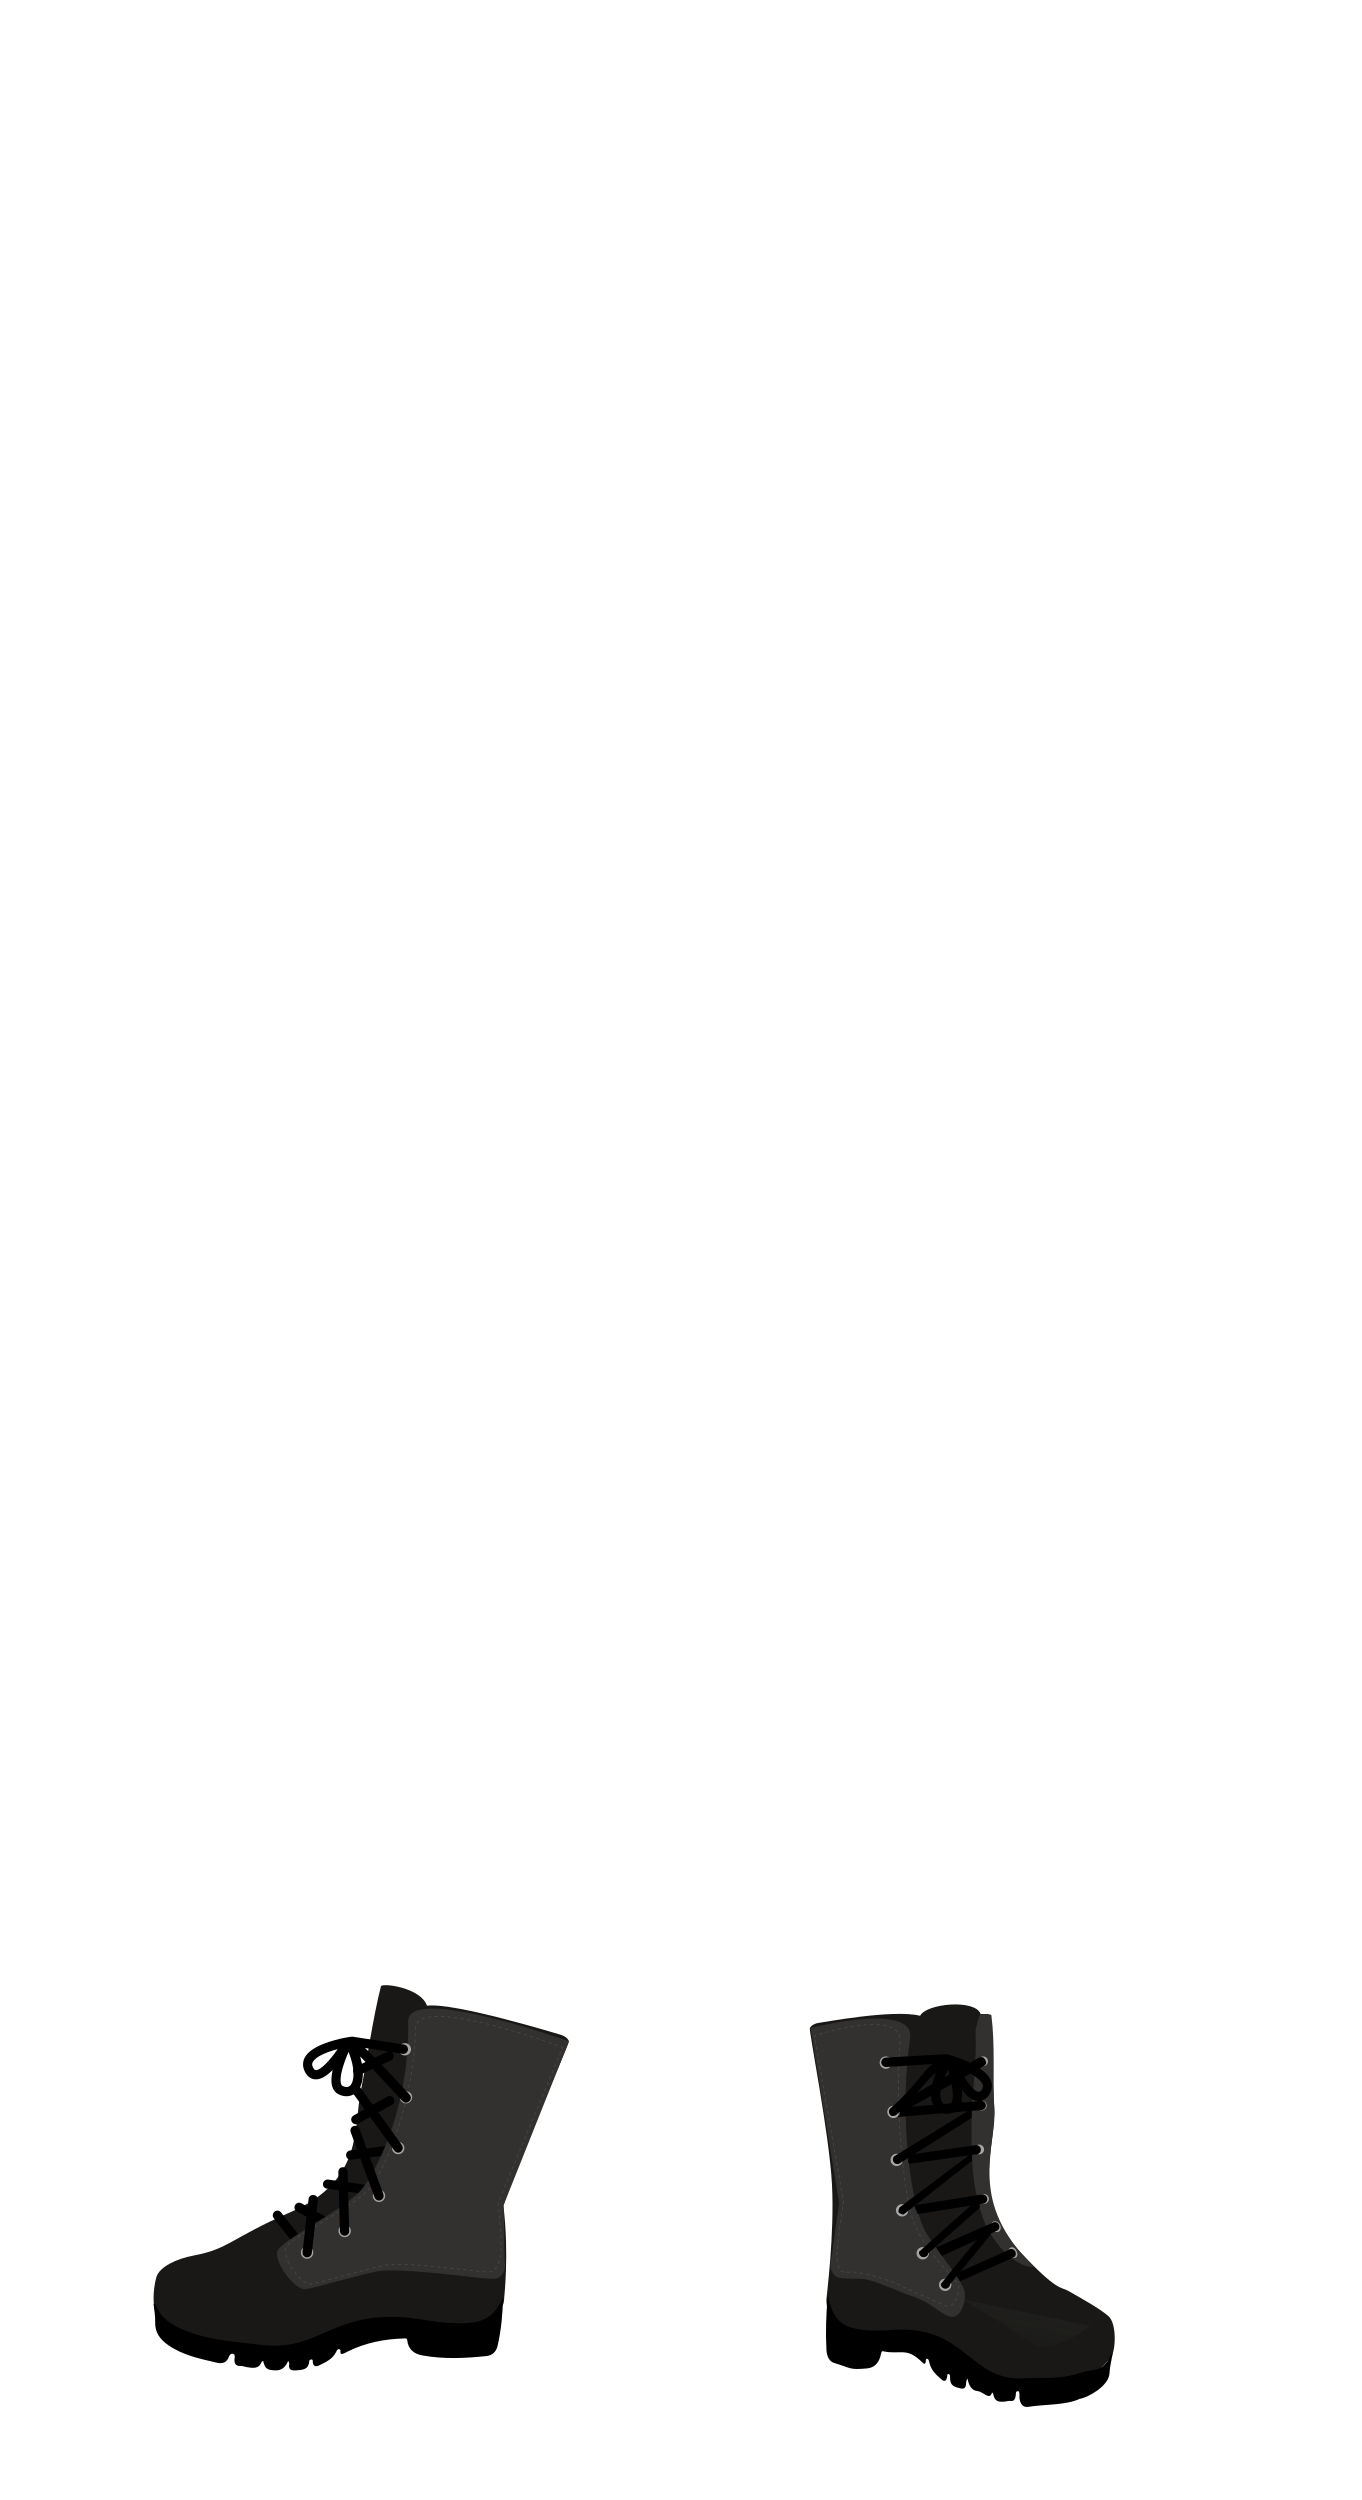
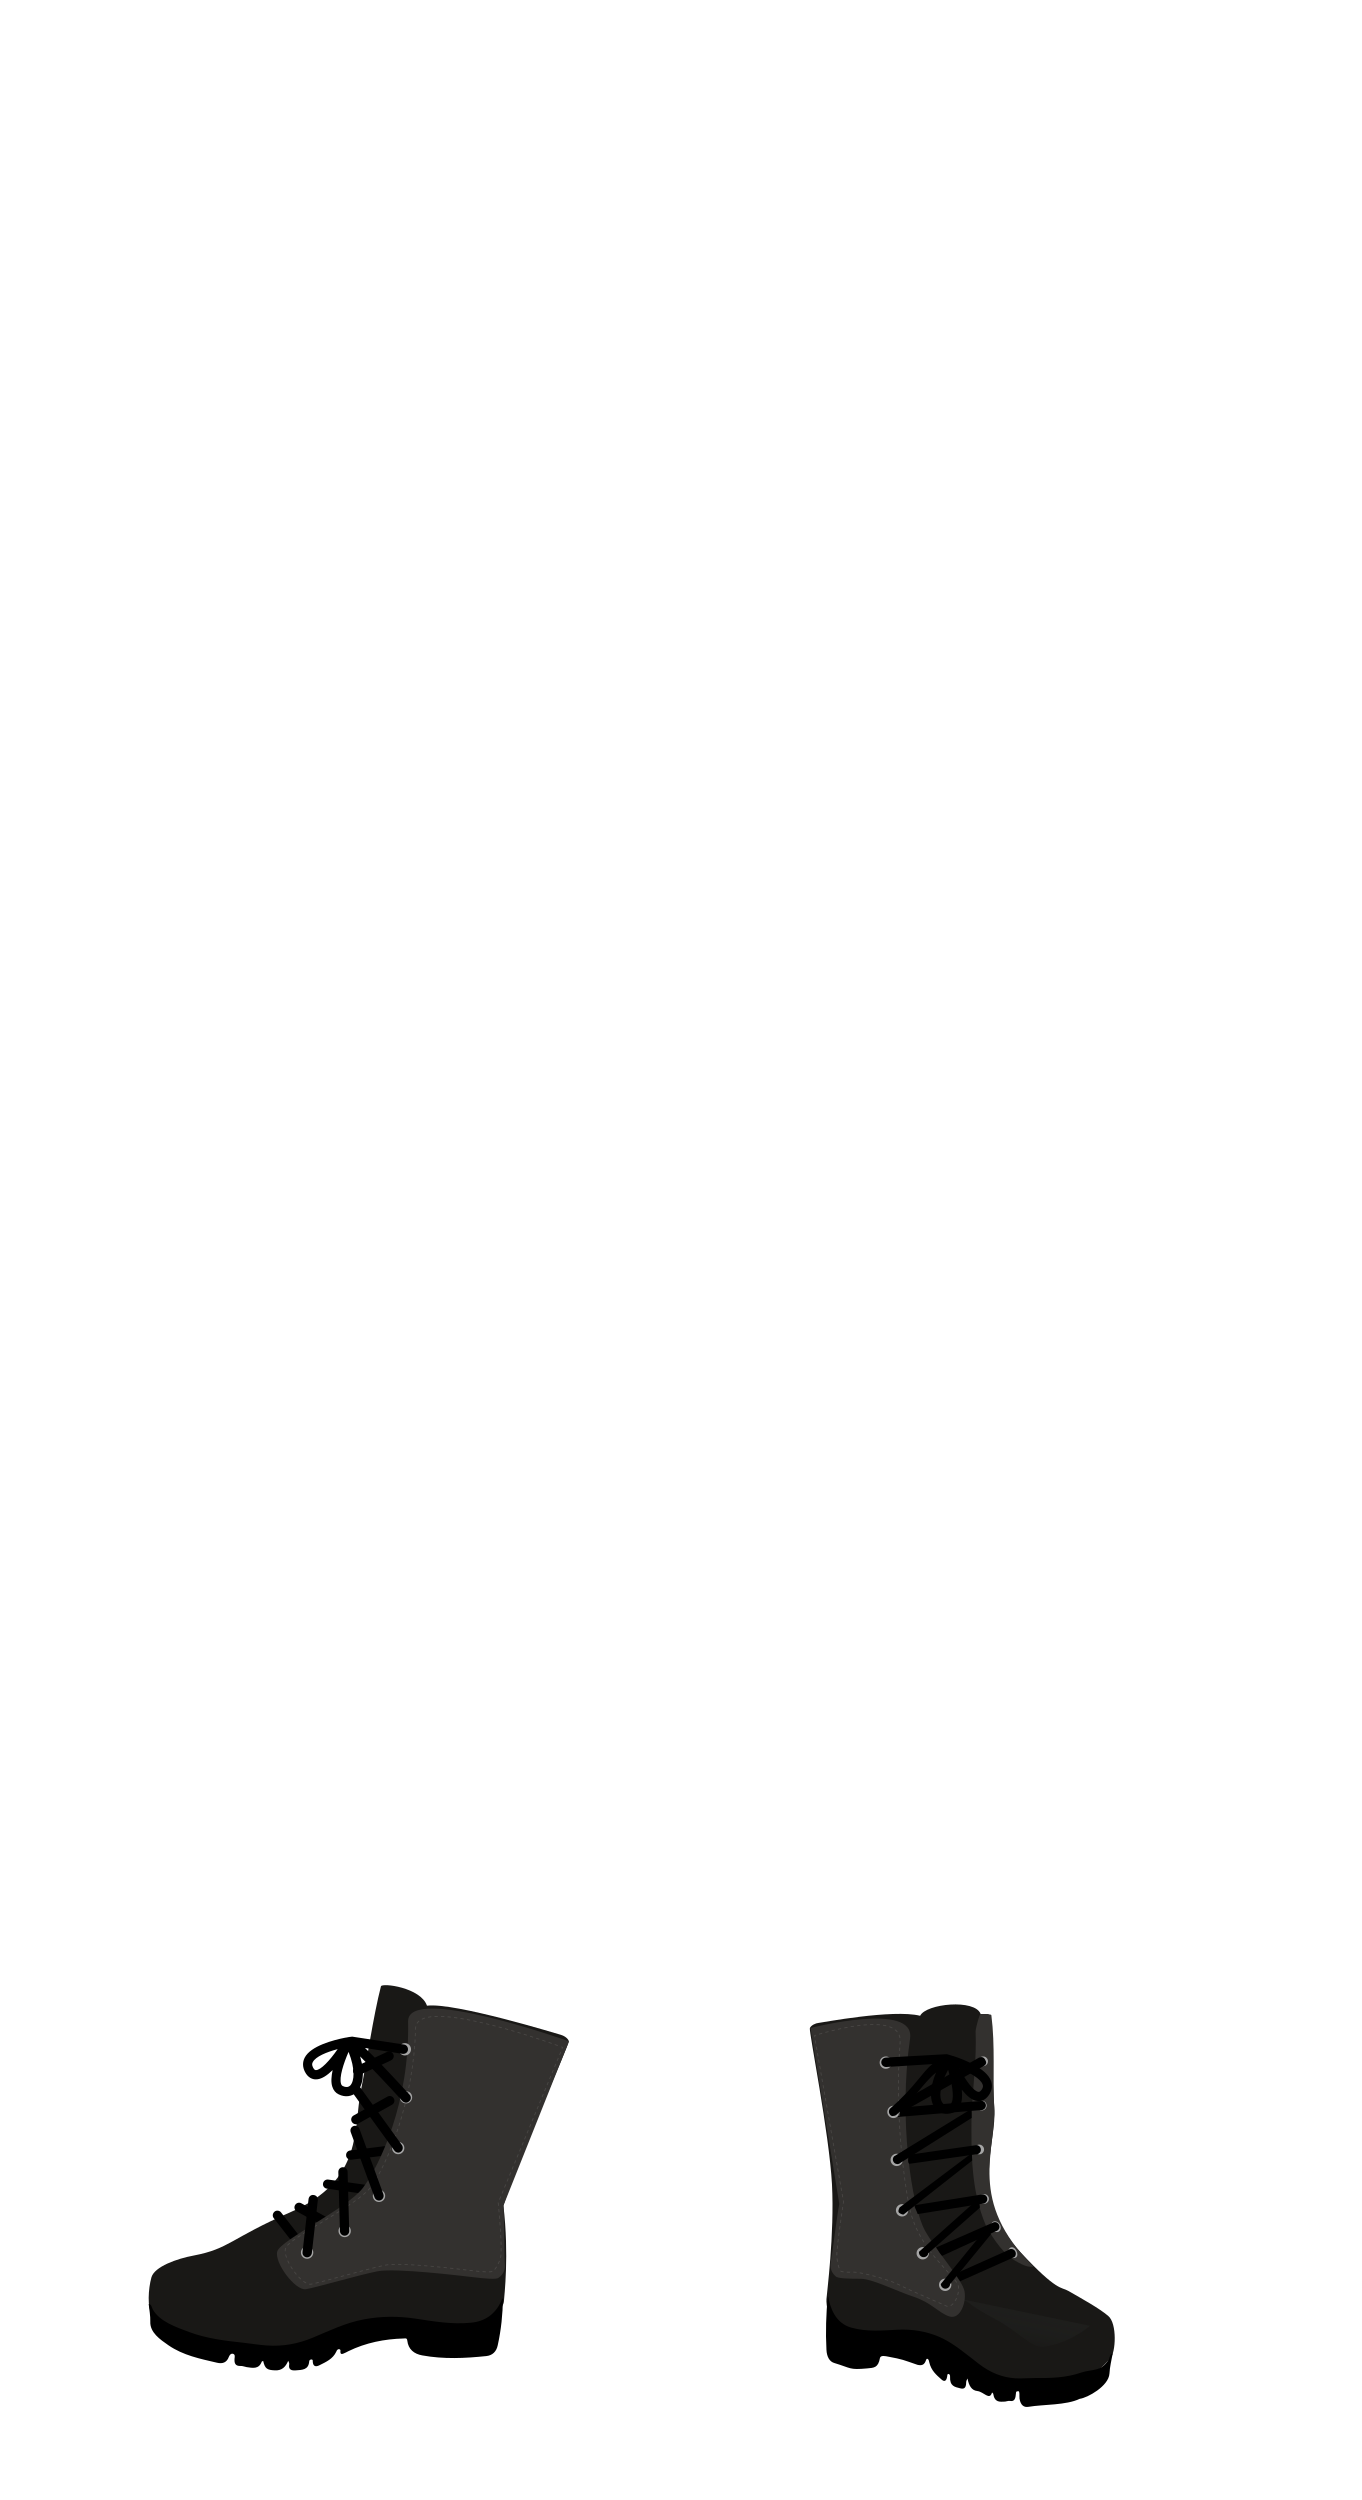
<svg xmlns="http://www.w3.org/2000/svg" version="1.1" id="Layer_1" x="0px" y="0px" viewBox="0 0 837.3 1537" style="enable-background:new 0 0 837.3 1537;" xml:space="preserve">
  <style type="text/css">
	.st0{fill:none;}
	.st1{fill:#191816;}
	.st2{fill:#33312F;}
	.st3{fill:#A5A5A5;}
	.st4{fill:none;stroke:#494745;stroke-width:0.5;stroke-miterlimit:10;}
	.st5{fill:none;stroke:#494745;stroke-width:0.5;stroke-miterlimit:10;stroke-dasharray:2.006,2.006;}
	.st6{fill:none;stroke:#494745;stroke-width:0.5;stroke-miterlimit:10;stroke-dasharray:1.999,1.999;}
- 	.st7{opacity:0.36;fill-rule:evenodd;clip-rule:evenodd;fill:url(#SVGID_1_);}
+ 	.st7{opacity:0.36;fill-rule:evenodd;clip-rule:evenodd;fill:url(#SVGID_1_);enable-background:new    ;}
</style>
  <g id="Layer_2_00000042013076867634523310000015404559523770097321_">
    <g id="base">
      <rect class="st0" width="837.3" height="1537" />
    </g>
  </g>
  <g>
-     <path class="st1" d="M96.1,1400.1c-2,7.1-2.6,18.9,0.3,22.4s20.1,20.5,64.5,21.1c44.4,0.7,41.5-19,79-17.1s41.2,5.8,52.5,3.3   c11.4-2.5,17.2-11.6,17.4-14.9c0.2-3.3,3.3-28.3-0.3-58.9c10.6-33.5,40.6-99.2,40.2-101.1c-0.5-1.9-3.3-3.5-4.9-3.9   s-65.1-20-82.3-17.9c-3.8-11.2-27.7-14.2-28.3-11.9c-4.7,18.2-8.7,46.2-12.3,63.9c-4.7,23.1,1.8,55.3-43,74.8   c-37.5,16.4-37.8,22.6-59.8,26.8C108.8,1388.6,98,1393.5,96.1,1400.1z" />
+     <path class="st1" d="M93.1,1400.1c-2,7.1-2.6,18.9,0.3,22.4s23.1,20.5,67.5,21.1c44.4,0.7,41.5-19,79-17.1s41.2,5.8,52.5,3.3   c11.4-2.5,17.2-11.6,17.4-14.9c0.2-3.3,3.3-28.3-0.3-58.9c10.6-33.5,40.6-99.2,40.2-101.1c-0.5-1.9-3.3-3.5-4.9-3.9   s-65.1-20-82.3-17.9c-3.8-11.2-27.7-14.2-28.3-11.9c-4.7,18.2-8.7,46.2-12.3,63.9c-4.7,23.1,1.8,55.3-43,74.8   c-37.5,16.4-37.8,22.6-59.8,26.8C108.8,1388.6,95,1393.5,93.1,1400.1z" />
    <g>
      <path d="M205.1,1371.7c-0.4,0-0.8-0.1-1.2-0.3l-21.4-11.8c-1.4-0.8-1.9-2.5-1.1-3.9c0.8-1.4,2.5-1.9,3.9-1.1l21.4,11.8    c1.4,0.8,1.9,2.5,1.1,3.9C207.3,1371.2,206.2,1371.7,205.1,1371.7z" />
    </g>
    <g>
      <path d="M184.4,1382.8c-0.8-0.1-1.5-0.4-2.1-1.1l-14-18c-1-1.2-0.7-3,0.5-4s3.1-0.7,4,0.5l14,18c1,1.2,0.7,3-0.5,4    C185.8,1382.6,185.1,1382.8,184.4,1382.8z" />
    </g>
    <g>
      <path d="M218.6,1306c-0.9-0.1-1.8-0.6-2.3-1.5c-0.8-1.4-0.3-3.1,1.1-3.9l20.8-11.6c1.4-0.8,3.1-0.3,3.9,1.1    c0.8,1.4,0.3,3.1-1.1,3.9l-20.8,11.6C219.7,1305.9,219.1,1306,218.6,1306z" />
    </g>
-     <path d="M94.4,1416.4c1.9,0.4,1.8,2.2,2.5,3.4c4.3,7.6,11.6,11,19.3,13.9c10.7,4,22,5.4,33.3,6.6c4.9,0.5,9.7,1.4,14.6,1.7   c9.8,0.7,19.1-1,28.2-4.8c10.3-4.3,20.5-9.3,31.7-11.3c10.2-1.9,20.4-2,30.8-0.5c11.4,1.7,23,3.8,34.7,2.6   c8.8-0.8,15-5.3,18.7-13.3c0.3-0.6,0.3-1.4,1-1.7c-0.1,9.7-1.1,19.4-3.2,28.9c-0.8,3.9-3.3,6.2-6.9,6.6c-13.2,1.4-26.4,2-39.5-0.4   c-5-0.9-8.6-3.7-9.2-9.1c-0.2-1.8-1.3-1.3-2.2-1.3c-11.8,0.3-23.3,2.6-34,7.8c-1,0.5-2,1.1-3.1,1.5c-0.8,0.3-1.6,0.5-1.8-0.7   c-0.2-0.7,0.5-1.7-0.7-2c-1.2-0.2-1.6,0.9-1.9,1.6c-2.1,4.4-6.2,6.2-10.2,8.2c-1.9,1-3.9,1.2-4.2-1.9c-0.1-0.6,0.3-1.5-0.8-1.6   c-0.8,0-1.4,0.5-1.4,1.2c-0.4,5.3-4.4,5.2-8.2,5.5c-2.6,0.2-4.7-0.3-4.1-3.7c0.1-0.6-0.1-1.2-0.6-2.2c-1.6,3.8-3.9,6.1-8.1,5.9   c-4.9-0.2-6.2-1-7.3-5.8c-0.3,0.2-0.8,0.2-0.9,0.5c-1.8,4.8-5.7,3.8-9.3,3.3c-1.2-0.2-2.5-0.8-3.7-0.7c-3.4,0.1-3.9-1.8-3.7-4.6   c0.1-1,0.5-2.5-1-2.9c-1.3-0.3-2.1,0.9-2.5,1.9c-1.3,3.6-4,4.4-7.3,3.6c-10.3-2.4-20.8-4.5-29.8-10.7c-5.2-3.6-8.5-7.9-8.2-14.6   C95.5,1423.8,94.8,1420.1,94.4,1416.4z" />
+     <path d="M91.4,1416.4c1.9,0.4,1.8,2.2,2.5,3.4c4.3,7.6,14.6,11,22.3,13.9c10.7,4,22,5.4,33.3,6.6c4.9,0.5,9.7,1.4,14.6,1.7   c9.8,0.7,19.1-1,28.2-4.8c10.3-4.3,20.5-9.3,31.7-11.3c10.2-1.9,20.4-2,30.8-0.5c11.4,1.7,23,3.8,34.7,2.6   c8.8-0.8,15-5.3,18.7-13.3c0.3-0.6,0.3-1.4,1-1.7c-0.1,9.7-1.1,19.4-3.2,28.9c-0.8,3.9-3.3,6.2-6.9,6.6c-13.2,1.4-26.4,2-39.5-0.4   c-5-0.9-8.6-3.7-9.2-9.1c-0.2-1.8-1.3-1.3-2.2-1.3c-11.8,0.3-23.3,2.6-34,7.8c-1,0.5-2,1.1-3.1,1.5c-0.8,0.3-1.6,0.5-1.8-0.7   c-0.2-0.7,0.5-1.7-0.7-2c-1.2-0.2-1.6,0.9-1.9,1.6c-2.1,4.4-6.2,6.2-10.2,8.2c-1.9,1-3.9,1.2-4.2-1.9c-0.1-0.6,0.3-1.5-0.8-1.6   c-0.8,0-1.4,0.5-1.4,1.2c-0.4,5.3-4.4,5.2-8.2,5.5c-2.6,0.2-4.7-0.3-4.1-3.7c0.1-0.6-0.1-1.2-0.6-2.2c-1.6,3.8-3.9,6.1-8.1,5.9   c-4.9-0.2-6.2-1-7.3-5.8c-0.3,0.2-0.8,0.2-0.9,0.5c-1.8,4.8-5.7,3.8-9.3,3.3c-1.2-0.2-2.5-0.8-3.7-0.7c-3.4,0.1-3.9-1.8-3.7-4.6   c0.1-1,0.5-2.5-1-2.9c-1.3-0.3-2.1,0.9-2.5,1.9c-1.3,3.6-4,4.4-7.3,3.6c-10.3-2.4-20.8-4.5-29.8-10.7c-5.2-3.6-11.5-7.9-11.2-14.6   C92.5,1423.8,91.8,1420.1,91.4,1416.4z" />
    <g>
      <path d="M224,1348.8c-0.1,0-0.1,0-0.2,0l-22.8-3.2c-1.6-0.2-2.7-1.7-2.4-3.2c0.2-1.6,1.7-2.6,3.2-2.4l22.8,3.2    c1.6,0.2,2.7,1.7,2.4,3.2C226.8,1347.8,225.5,1348.9,224,1348.8z" />
    </g>
    <g>
      <path d="M219.7,1276c-1-0.1-1.9-0.7-2.4-1.7c-0.7-1.4,0-3.1,1.4-3.8l19.3-9c1.4-0.7,3.1,0,3.8,1.4s0,3.1-1.4,3.8l-19.3,9    C220.6,1276,220.1,1276,219.7,1276z" />
    </g>
    <g>
      <path d="M215.4,1327.8c-1.3-0.1-2.5-1.1-2.6-2.5c-0.2-1.6,0.9-3,2.5-3.2l20.8-2.6c1.6-0.2,3,0.9,3.2,2.5s-0.9,3-2.5,3.2l-20.8,2.6    C215.7,1327.8,215.6,1327.8,215.4,1327.8z" />
    </g>
    <path class="st2" d="M306.7,1400.2c-1,1.5-8.9,0.6-15.9-0.2c-7-0.8-47.6-5.8-58.8-3.6s-37.4,9.9-43.9,11s-19.7-16.4-17.6-23.3   c2-6.9,43.3-26.5,52.7-39.1c10.1-13.6,28.8-52.3,27.7-102.2c-0.5-23.3,98.9,12.2,98.9,12.2l-40.3,101c0.6,7.4,0.5,32,0.9,36.5   C310.8,1397.8,306.7,1400.2,306.7,1400.2z" />
    <circle class="st3" cx="188.8" cy="1384.9" r="3.8" />
    <circle class="st3" cx="211.9" cy="1371.6" r="3.8" />
    <circle class="st3" cx="233" cy="1350" r="3.8" />
    <circle class="st3" cx="244.8" cy="1320.6" r="3.8" />
    <circle class="st3" cx="249.6" cy="1289.4" r="3.8" />
    <circle class="st3" cx="248.9" cy="1259.9" r="3.8" />
    <g>
      <g>
        <path class="st4" d="M345,1258.4c0.6,0.2,0.9,0.3,0.9,0.3l-0.4,0.9" />
        <path class="st5" d="M344.8,1261.5l-38.5,92.7c0,0,2.9,29.2,1.4,34c-1.4,4.8-4.1,7.8-4.1,7.8c-0.9,1.4-8,0.6-14.3-0.1     s-42.9-5.4-53-3.2c-10.1,2.2-39.1,10.5-45,11.6c-5.9,1-17.6-15.5-15.8-22s44.5-26.3,53-38.3c9.1-13,25.9-51.4,27-96.9     c0.5-20,75.6,6.2,88.5,10.9" />
      </g>
    </g>
    <g>
      <path d="M232.8,1352.9c-1.1-0.1-2.1-0.8-2.5-1.9l-14.7-40.2c-0.5-1.5,0.2-3.1,1.7-3.7c1.5-0.5,3.1,0.2,3.7,1.7l14.7,40.2    c0.5,1.5-0.2,3.1-1.7,3.7C233.6,1352.9,233.2,1352.9,232.8,1352.9z" />
    </g>
    <g>
      <path d="M211.7,1374.5c-1.5-0.1-2.6-1.3-2.7-2.8l-1-36.4c0-1.6,1.2-2.9,2.8-2.9s2.9,1.2,2.9,2.8l1,36.4c0,1.6-1.2,2.9-2.8,2.9    C211.9,1374.5,211.8,1374.5,211.7,1374.5z" />
    </g>
    <g>
      <path d="M188.6,1387.8h-0.1c-1.6-0.2-2.7-1.6-2.5-3.2l3.7-32.6c0.2-1.6,1.5-2.8,3.2-2.5c1.6,0.2,2.7,1.6,2.5,3.2l-3.7,32.6    C191.4,1386.8,190.1,1387.9,188.6,1387.8z" />
    </g>
    <g>
      <path d="M249.4,1292.7c-0.7-0.1-1.4-0.4-1.9-0.9c-9.3-10.2-19.4-20.9-26.1-27.5c3.3,11.1,1.4,18.4-2.1,21.9    c-2.9,2.8-7.1,3.4-11.1,1.4c-1.9-0.9-3.2-2.5-3.9-4.7c-0.9-2.7-0.6-6.4,0.2-10.2c-3.4,3.3-7,5.8-10.4,5.7c-1.9,0-4.7-0.9-6.6-4.6    c-1.5-2.9-1.6-5.9-0.2-8.7c3.7-7.3,17.8-10.9,24.8-12.3c0,0,0-0.1,0.1-0.1l0.1,0.1c1.8-0.4,3.2-0.6,3.7-0.6l0.4-0.1l32,4.9    c1.6,0.2,2.6,1.7,2.4,3.3c-0.2,1.6-1.7,2.6-3.3,2.4l-23.1-3.6c5.4,5.1,13.8,13.9,27.4,28.7c1.1,1.2,1,3-0.2,4    C250.9,1292.5,250.1,1292.8,249.4,1292.7z M214.3,1261.5c-3.1,7.1-5.9,15.7-4.6,19.7c0.3,0.9,0.7,1.1,1,1.3    c1.9,0.9,3.4,0.8,4.6-0.3C217.9,1279.5,218.5,1272.1,214.3,1261.5z M207.6,1259.8c-6.8,1.8-13.6,4.6-15.3,8    c-0.4,0.7-0.7,1.7,0.2,3.4c0.8,1.5,1.4,1.5,1.7,1.5C197.1,1272.8,202.7,1266.9,207.6,1259.8z" />
    </g>
    <g>
      <path d="M244.6,1323.4c-0.8-0.1-1.6-0.5-2.1-1.2l-26.1-36.1c-0.9-1.3-0.6-3.1,0.6-4c1.3-0.9,3.1-0.6,4,0.6l26.1,36.1    c0.9,1.3,0.6,3.1-0.6,4C245.9,1323.3,245.2,1323.5,244.6,1323.4z" />
    </g>
  </g>
  <g>
-     <path class="st1" d="M681.3,1423.8c5.7,4.7,4.6,22.8,1.4,25.9c-3.3,3.1-11.2,19.4-55.4,14.6c-48.1-5.2-28.5-22.2-55.2-26   c-37.2-5.4-41.4-2-52.4-5.9c-11-3.9-11.8-15.6-11.6-18.9c0.2-3.3,5-39.8,3.4-70.6c-1.7-31.4-14.3-94.2-13.6-96   c0.7-1.8,3.7-3.1,5.3-3.2s45.7-8.6,62.5-4.4c3.6-7.5,33.8-10.5,37.2-1.1c4.7,0,4.9-0.1,5,0.6c2.4,18.6,2,38.6,3.4,56.6   c1.8,23.5-16.2,54.9,16.3,89.5c22.5,24.1,24.8,21,29.1,23.5C665.6,1413.5,675.6,1419,681.3,1423.8z" />
+     <path class="st1" d="M681.3,1423.8c5.7,4.7,4.6,22.8,1.4,25.9c-3.3,3.1-11.2,19.4-55.4,14.6c-48.1-5.2-28.5-22.2-55.2-26   c-37.2-5.4-41.4-2-52.4-5.9s-11.8-15.6-11.6-18.9c0.2-3.3,5-39.8,3.4-70.6c-1.7-31.4-14.3-94.2-13.6-96c0.7-1.8,3.7-3.1,5.3-3.2   s45.7-8.6,62.5-4.4c3.6-7.5,33.8-10.5,37.2-1.1c4.7,0,4.9-0.1,5,0.6c2.4,18.6,2,38.6,3.4,56.6c1.8,23.5-16.2,54.9,16.3,89.5   c22.5,24.1,24.8,21,29.1,23.5C665.6,1413.5,675.6,1419,681.3,1423.8z" />
    <path class="st2" d="M599.8,1248.8c0.7,18-1.7,33.7-2.5,51.8c-0.2,23-0.4,46,8.8,67.6c1.9,3.8,9.3,16.4,17.2,21.2   c8.3,5,9.7,4.1,12.2,4.2c-41-40.3-23.1-71.1-24.3-98.1c-0.9-18,0.7-37.9-1.7-56.5c-0.1-0.7-2-0.7-6.7-0.7   C602.5,1237.3,600,1246.1,599.8,1248.8z" />
    <path class="st3" d="M620.3,1386.2c0.9,1.7,2.7,2.5,4.1,1.8c1.4-0.7,1.3-2.6,0.5-4.3c-0.9-1.7-2.3-2.5-3.7-1.9   C619.9,1382.6,619.4,1384.5,620.3,1386.2z" />
    <g>
      <path d="M582.3,1405.9c0.8,0,1.6-0.2,2.2-0.8l39.2-17.5c1.1-1.1,1.1-2.9,0-4.1c-1.1-1.1-2.9-1.1-4.1,0l-39.2,17.5    c-1.1,1.1-1.1,2.9,0,4.1C581,1405.6,581.6,1405.9,582.3,1405.9z" />
    </g>
-     <ellipse transform="matrix(0.866 -0.5 0.5 0.866 -602.4774 489.5594)" class="st3" cx="612.3" cy="1369" rx="2.8" ry="3.5" />
-     <path class="st2" d="M513.6,1399.3c0.8,1.6,8.8,1.7,15.8,1.7c7,0.1,21.9,7.6,32.7,11.2c10.8,3.6,15.5,10.2,21.8,12   s10.3-8.3,9.1-15.4c-1.2-7.1-16.4-23.5-24.2-37.2c-8.4-14.8-16.5-68.9-9.3-118.3c3.4-23.1-61.2-6.5-61.2-6.5l17.7,108.2   c-1.5,7.3-4.4,31.7-5.3,36.1C509.8,1396.5,513.6,1399.3,513.6,1399.3z" />
+     <ellipse transform="matrix(0.866 -0.5 0.5 0.866 -602.4637 489.5589)" class="st3" cx="612.3" cy="1369" rx="2.8" ry="3.5" />
+     <path class="st2" d="M513.6,1399.3c0.8,1.6,8.8,1.7,15.8,1.7c7,0.1,21.9,7.6,32.7,11.2s15.5,10.2,21.8,12s10.3-8.3,9.1-15.4   s-16.4-23.5-24.2-37.2c-8.4-14.8-16.5-68.9-9.3-118.3c3.4-23.1-61.2-6.5-61.2-6.5L516,1355c-1.5,7.3-4.4,31.7-5.3,36.1   C509.8,1396.5,513.6,1399.3,513.6,1399.3z" />
    <circle class="st3" cx="605" cy="1351.9" r="3" />
    <circle class="st3" cx="602" cy="1321.5" r="3" />
    <circle class="st3" cx="603.6" cy="1294.5" r="3" />
    <circle class="st3" cx="604.4" cy="1267.3" r="3" />
    <g>
-       <path d="M604.5,1297c0.8-0.4,1.5-1.2,1.6-2.2c0.2-1.6-0.9-3-2.5-3.2l-53.2,4.4c-1.6-0.2-3,0.9-3.2,2.5c-0.2,1.6,0.9,3,2.5,3.2    l53.2-4.4C603.5,1297.4,604,1297.3,604.5,1297z" />
+       <path d="M604.5,1297c0.8-0.4,1.5-1.2,1.6-2.2c0.2-1.6-0.9-3-2.5-3.2l-53.2,4.4c-1.6-0.2-3,0.9-3.2,2.5s0.9,3,2.5,3.2l53.2-4.4    C603.5,1297.4,604,1297.3,604.5,1297z" />
    </g>
-     <path d="M684.1,1446.8c-1.6,0.2-1.7,2.3-2.4,3.6c-4.4,8-10.5,6-17.1,8.3c-9.3,3.2-18.7,3.4-28.1,3.3c-4,0-8.1,0.4-12.1,0.2   c-8.1-0.5-15.5-3.4-22.6-8.9c-8-6.1-15.7-12.9-24.6-16.7c-8.1-3.4-16.5-4.7-25.2-4.3c-9.6,0.5-19.2,1.4-28.7-1.3   c-7.1-2-11.7-7.8-13.8-17.3c-0.2-0.7-0.1-1.6-0.6-2c-1,11-1.4,22-0.8,32.9c0.2,4.5,2,7.4,4.9,8.2c10.6,3.2,9,4.3,20.1,3.3   c4.2-0.4,7.5-3.1,8.6-9.2c0.4-2,1.2-1.3,1.9-1.2c9.7,1.8,13.4-2.2,21.6,5c0.8,0.7,1.5,1.4,2.3,2.1c0.6,0.5,1.2,0.8,1.6-0.5   c0.2-0.8-0.2-2,0.8-2.1c1-0.1,1.2,1.2,1.4,2.1c1.2,5.2,4.4,7.8,7.4,10.5c1.4,1.3,3,1.8,3.6-1.6c0.1-0.7,0-1.7,0.8-1.7   c0.6,0,1.1,0.8,1,1.6c-0.3,6,3,6.4,6.1,7.2c2.1,0.6,3.8,0.3,3.8-3.6c0-0.7,0.3-1.4,0.8-2.4c0.9,4.4,2.5,7.3,6,7.7   c4,0.4,7.6,6.1,9.1,0.9c0.2,0.2,0.6,0.4,0.7,0.7c0.9,5.7,4.2,5,7.3,4.9c1-0.1,2.1-0.6,3.1-0.4c2.8,0.5,3.4-1.6,3.6-4.7   c0.1-1.2,0.2-1.1,1.4-1.3c1.1-0.2,0.6,3.4,0.8,4.6c0.7,4.2,2.8,5.5,5.6,5c8.8-1.5,23.2-0.9,31.4-4.9c4.8-0.6,17.8-7.8,18.3-15.5   C682.3,1455,683.4,1450.9,684.1,1446.8z" />
+     <path d="M684.1,1446.8c-1.6,0.2-1.7,2.3-2.4,3.6c-4.4,8-10.5,6-17.1,8.3c-9.3,3.2-18.7,3.4-28.1,3.3c-4,0-8.1,0.4-12.1,0.2   c-8.1-0.5-15.5-3.4-22.6-8.9c-8-6.1-15.7-12.9-24.6-16.7c-8.1-3.4-16.5-4.7-25.2-4.3c-9.6,0.5-19.2,1.4-28.7-1.3   c-7.1-2-11.7-7.8-13.8-17.3c-0.2-0.7-0.1-1.6-0.6-2c-1,11-1.4,22-0.8,32.9c0.2,4.5,2,7.4,4.9,8.2c10.6,3.2,9,4.3,20.1,3.3   c4.2-0.4,6.8-0.3,7.9-6.4c0.4-2,4-1,4.7-0.9c9.7,1.8,9.3,2,18.4,5.1c5.3,1.3,4.8-3.6,5.8-3.7s1.2,1.2,1.4,2.1   c1.2,5.2,4.4,7.8,7.4,10.5c1.4,1.3,3,1.8,3.6-1.6c0.1-0.7,0-1.7,0.8-1.7c0.6,0,1.1,0.8,1,1.6c-0.3,6,3,6.4,6.1,7.2   c2.1,0.6,3.8,0.3,3.8-3.6c0-0.7,0.3-1.4,0.8-2.4c0.9,4.4,2.5,7.3,6,7.7c4,0.4,7.6,6.1,9.1,0.9c0.2,0.2,0.6,0.4,0.7,0.7   c0.9,5.7,4.2,5,7.3,4.9c1-0.1,2.1-0.6,3.1-0.4c2.8,0.5,3.4-1.6,3.6-4.7c0.1-1.2,0.2-1.1,1.4-1.3c1.1-0.2,0.6,3.4,0.8,4.6   c0.7,4.2,2.8,5.5,5.6,5c8.8-1.5,23.2-0.9,31.4-4.9c4.8-0.6,17.8-7.8,18.3-15.5C682.3,1455,683.4,1450.9,684.1,1446.8z" />
    <g>
-       <path d="M564.2,1361.2l40-6.4c1.6,0,2.8-1.3,2.8-2.9c0-1.6-1.4-2.8-2.9-2.8l-41.3,6.6C561.3,1355.7,563.5,1358.9,564.2,1361.2z" />
+       <path d="M564.2,1361.2l40-6.4c1.6,0,2.8-1.3,2.8-2.9s-1.4-2.8-2.9-2.8l-41.3,6.6C561.3,1355.7,563.5,1358.9,564.2,1361.2z" />
    </g>
    <g>
      <path d="M606.1,1268.9c0.5-1-0.1-1.9-0.6-2.9c-0.8-1.4-2.5-1.7-3.9-0.8l-46.9,26.6c-1.4,1-1.9,2.9-1.1,4.3    c0.8,1.4,2.5,1.7,3.9,0.8l47.6-26.9C605.5,1269.8,605.9,1269.3,606.1,1268.9z" />
    </g>
    <g>
      <path d="M600.4,1324.5c1.3-0.1,2.5-1.1,2.6-2.5c0.2-1.6-0.9-3-2.5-3.2l-40.6,5.8c-1.6-0.2-2.3,5.5-0.7,5.7l40.6-5.8    C600,1324.5,600.2,1324.5,600.4,1324.5z" />
    </g>
    <circle class="st3" cx="581.1" cy="1404.7" r="3.8" />
    <circle class="st3" cx="554.6" cy="1358.9" r="3.8" />
    <circle class="st3" cx="551.3" cy="1327.9" r="3.8" />
    <circle class="st3" cx="549.3" cy="1298.4" r="3.8" />
    <circle class="st3" cx="544.6" cy="1268.1" r="3.8" />
    <g>
      <g>
        <path class="st4" d="M501.7,1251.2c-0.6,0.2-0.9,0.3-0.9,0.3l0.2,1" />
-         <path class="st6" d="M501.2,1254.4l17.4,99.3c0,0-4.5,28.7-4.1,33.7s1.8,8.2,1.8,8.2c0.4,1.5,4.8,1.4,8.7,1.3     c3.9-0.1,21.9,4.6,27.8,7.8c5.9,3.2,25.4,11.3,28.9,13s8.1-5,7.6-11.7c-0.5-6.7-24.7-21.1-30.4-49.9c-2.8-14.2-9-55.3-5.5-100.5     c1.5-19.4-41.2-7.6-50.8-4.7" />
+         <path class="st6" d="M501.2,1254.4l17.4,99.3c0,0-4.5,28.7-4.1,33.7s1.8,8.2,1.8,8.2c0.4,1.5,4.8,1.4,8.7,1.3s21.9,4.6,27.8,7.8     c5.9,3.2,25.4,11.3,28.9,13s8.1-5,7.6-11.7s-24.7-21.1-30.4-49.9c-2.8-14.2-9-55.3-5.5-100.5c1.5-19.4-41.2-7.6-50.8-4.7" />
      </g>
    </g>
    <g>
      <path d="M556,1361.1l41.7-32.8c-0.1-1.4-0.1-2.7-0.2-4.6l-44.4,33.4c-0.7,1.4-1.3,2.9,0.1,3.6    C553.5,1360.9,555.4,1362.1,556,1361.1z" />
    </g>
    <g>
-       <path d="M547.2,1300.1c-1-1.2-0.9-3,0.3-4c15.2-13.1,19.8-22.7,25.8-27.1l-28.5,1.8c-1.6,0-2.9-1.2-3-2.8c0-1.6,1.2-2.9,2.8-3    l37.5-2.1l0.4,0.1c0.5,0.1,1.8,0.5,3.6,1.1l0.1-0.1c0,0,0,0.1,0,0.1c6.8,2.2,20.3,7.6,23.1,15.3c1,2.9,0.6,5.8-1.3,8.6    c-2.4,3.5-5.2,4-7.1,3.7c-3.3-0.3-6.6-3.2-9.6-7c0.4,3.9,0.2,7.5-1.1,10.1c-1,2-2.5,3.5-4.4,4.1c-4.3,1.5-8.3,0.5-10.8-2.7    c-3.1-3.8-4.1-11.3,0.5-22c-7.4,5.7-13.9,17-24.4,26c-0.6,0.5-1.3,0.7-2,0.7C548.5,1301.1,547.7,1300.8,547.2,1300.1z     M579.5,1292.9c1,1.3,2.5,1.6,4.5,0.9c0.3-0.1,0.7-0.3,1.1-1.2c1.7-3.7,0-12.7-2.2-20.1C577.4,1282.5,577.2,1290,579.5,1292.9z     M601.6,1286.1c0.2,0,0.9,0.1,1.9-1.3c1.1-1.5,0.9-2.6,0.6-3.3c-1.3-3.6-7.8-7.2-14.2-9.8C593.8,1279.3,598.6,1285.8,601.6,1286.1    z" />
+       <path d="M547.2,1300.1c-1-1.2-0.9-3,0.3-4c15.2-13.1,19.8-22.7,25.8-27.1l-28.5,1.8c-1.6,0-2.9-1.2-3-2.8c0-1.6,1.2-2.9,2.8-3    l37.5-2.1l0.4,0.1c0.5,0.1,1.8,0.5,3.6,1.1l0.1-0.1v0.1c6.8,2.2,20.3,7.6,23.1,15.3c1,2.9,0.6,5.8-1.3,8.6c-2.4,3.5-5.2,4-7.1,3.7    c-3.3-0.3-6.6-3.2-9.6-7c0.4,3.9,0.2,7.5-1.1,10.1c-1,2-2.5,3.5-4.4,4.1c-4.3,1.5-8.3,0.5-10.8-2.7c-3.1-3.8-4.1-11.3,0.5-22    c-7.4,5.7-13.9,17-24.4,26c-0.6,0.5-1.3,0.7-2,0.7C548.5,1301.1,547.7,1300.8,547.2,1300.1z M579.5,1292.9c1,1.3,2.5,1.6,4.5,0.9    c0.3-0.1,0.7-0.3,1.1-1.2c1.7-3.7,0-12.7-2.2-20.1C577.4,1282.5,577.2,1290,579.5,1292.9z M601.6,1286.1c0.2,0,0.9,0.1,1.9-1.3    c1.1-1.5,0.9-2.6,0.6-3.3c-1.3-3.6-7.8-7.2-14.2-9.8C593.8,1279.3,598.6,1285.8,601.6,1286.1z" />
    </g>
    <g>
      <path d="M551.6,1330.5c0.8,0,1.6-0.3,2.2-0.9l43.6-27.5c-0.1-1.7,0.1-3.1-0.3-5.5l-47.4,29.1c-1.1,1.2-1,3,0.2,4.1    C550.3,1330.2,551,1330.4,551.6,1330.5z" />
    </g>
    <circle class="st3" cx="567.3" cy="1385.3" r="3.8" />
    <g>
      <path d="M567.7,1387.7c1.5,0.1,2.8-1,3-2.4l31.7-28c0.2-1.6-1.3-6.5-1.6-4.9l-35.8,32c-0.2,1.6,0.8,3,2.4,3.3    C567.6,1387.7,567.6,1387.7,567.7,1387.7z" />
    </g>
    <g>
-       <path d="M581.1,1407.1c0,0,0.1,0,0.1,0c1.6,0,2.9-1.3,2.9-2.8l25-30.5c0-1.6-3.3-4.8-3.3-3.2l-27.4,33.6    C578.4,1405.7,579.6,1407,581.1,1407.1z" />
+       <path d="M581.1,1407.1L581.1,1407.1c1.7,0,3-1.3,3-2.8l25-30.5c0-1.6-3.3-4.8-3.3-3.2l-27.4,33.6    C578.4,1405.7,579.6,1407,581.1,1407.1z" />
    </g>
  </g>
-   <linearGradient id="SVGID_1_" gradientUnits="userSpaceOnUse" x1="625.948" y1="1445.873" x2="633.168" y2="1410.536">
+   <linearGradient id="SVGID_1_" gradientUnits="userSpaceOnUse" x1="625.923" y1="92.133" x2="633.142" y2="127.469" gradientTransform="matrix(1 0 0 -1 0 1538)">
    <stop offset="2.412281e-02" style="stop-color:#191816" />
    <stop offset="0.952" style="stop-color:#454C4C;stop-opacity:0.2" />
  </linearGradient>
  <path class="st7" d="M670.1,1429.9c0,0-12.4,10.9-28.5,12.9c-7.3,0.9-14.9-9-29.7-17c-17.6-9.4-14.4-9.7-20.3-12.2" />
  <g>
    <path d="M579.2,1386.9l32.9-15.1c1.6-0.3,2.6-1.8,2.3-3.3c-0.3-1.6-1.8-2.6-3.3-2.3l-35.5,15.5   C576.4,1382.8,577.8,1385.5,579.2,1386.9z" />
  </g>
</svg>
